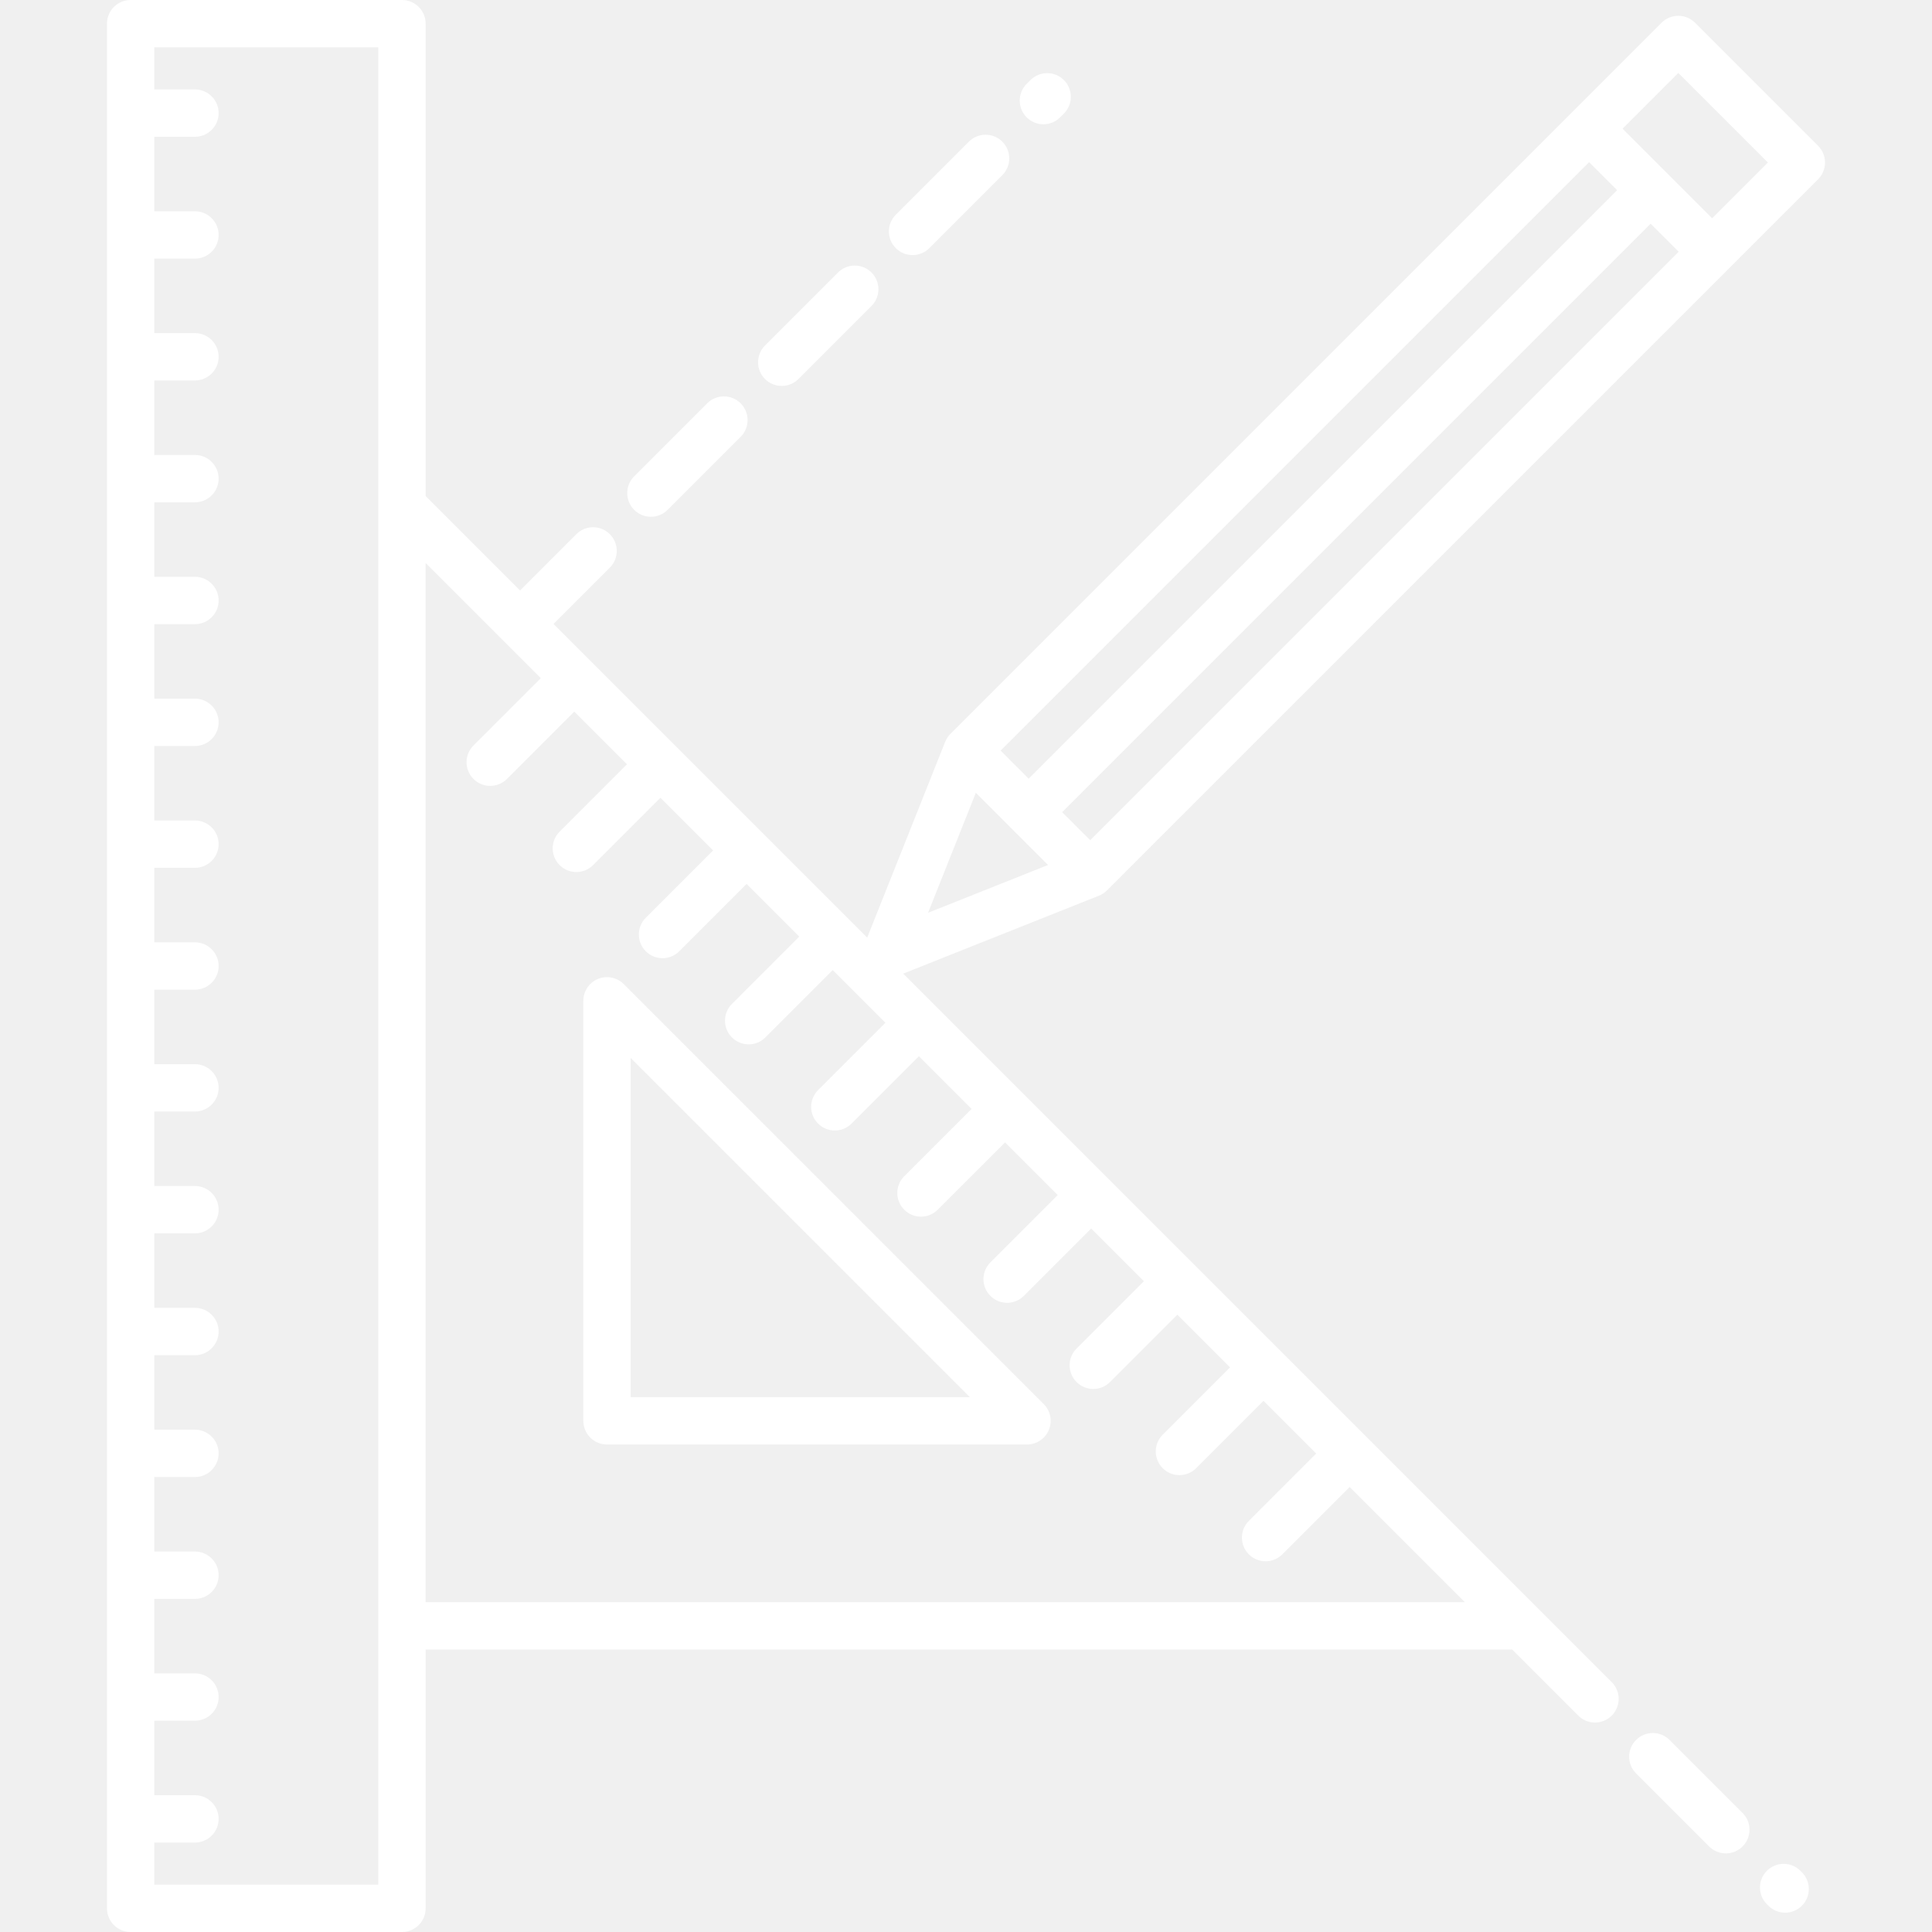
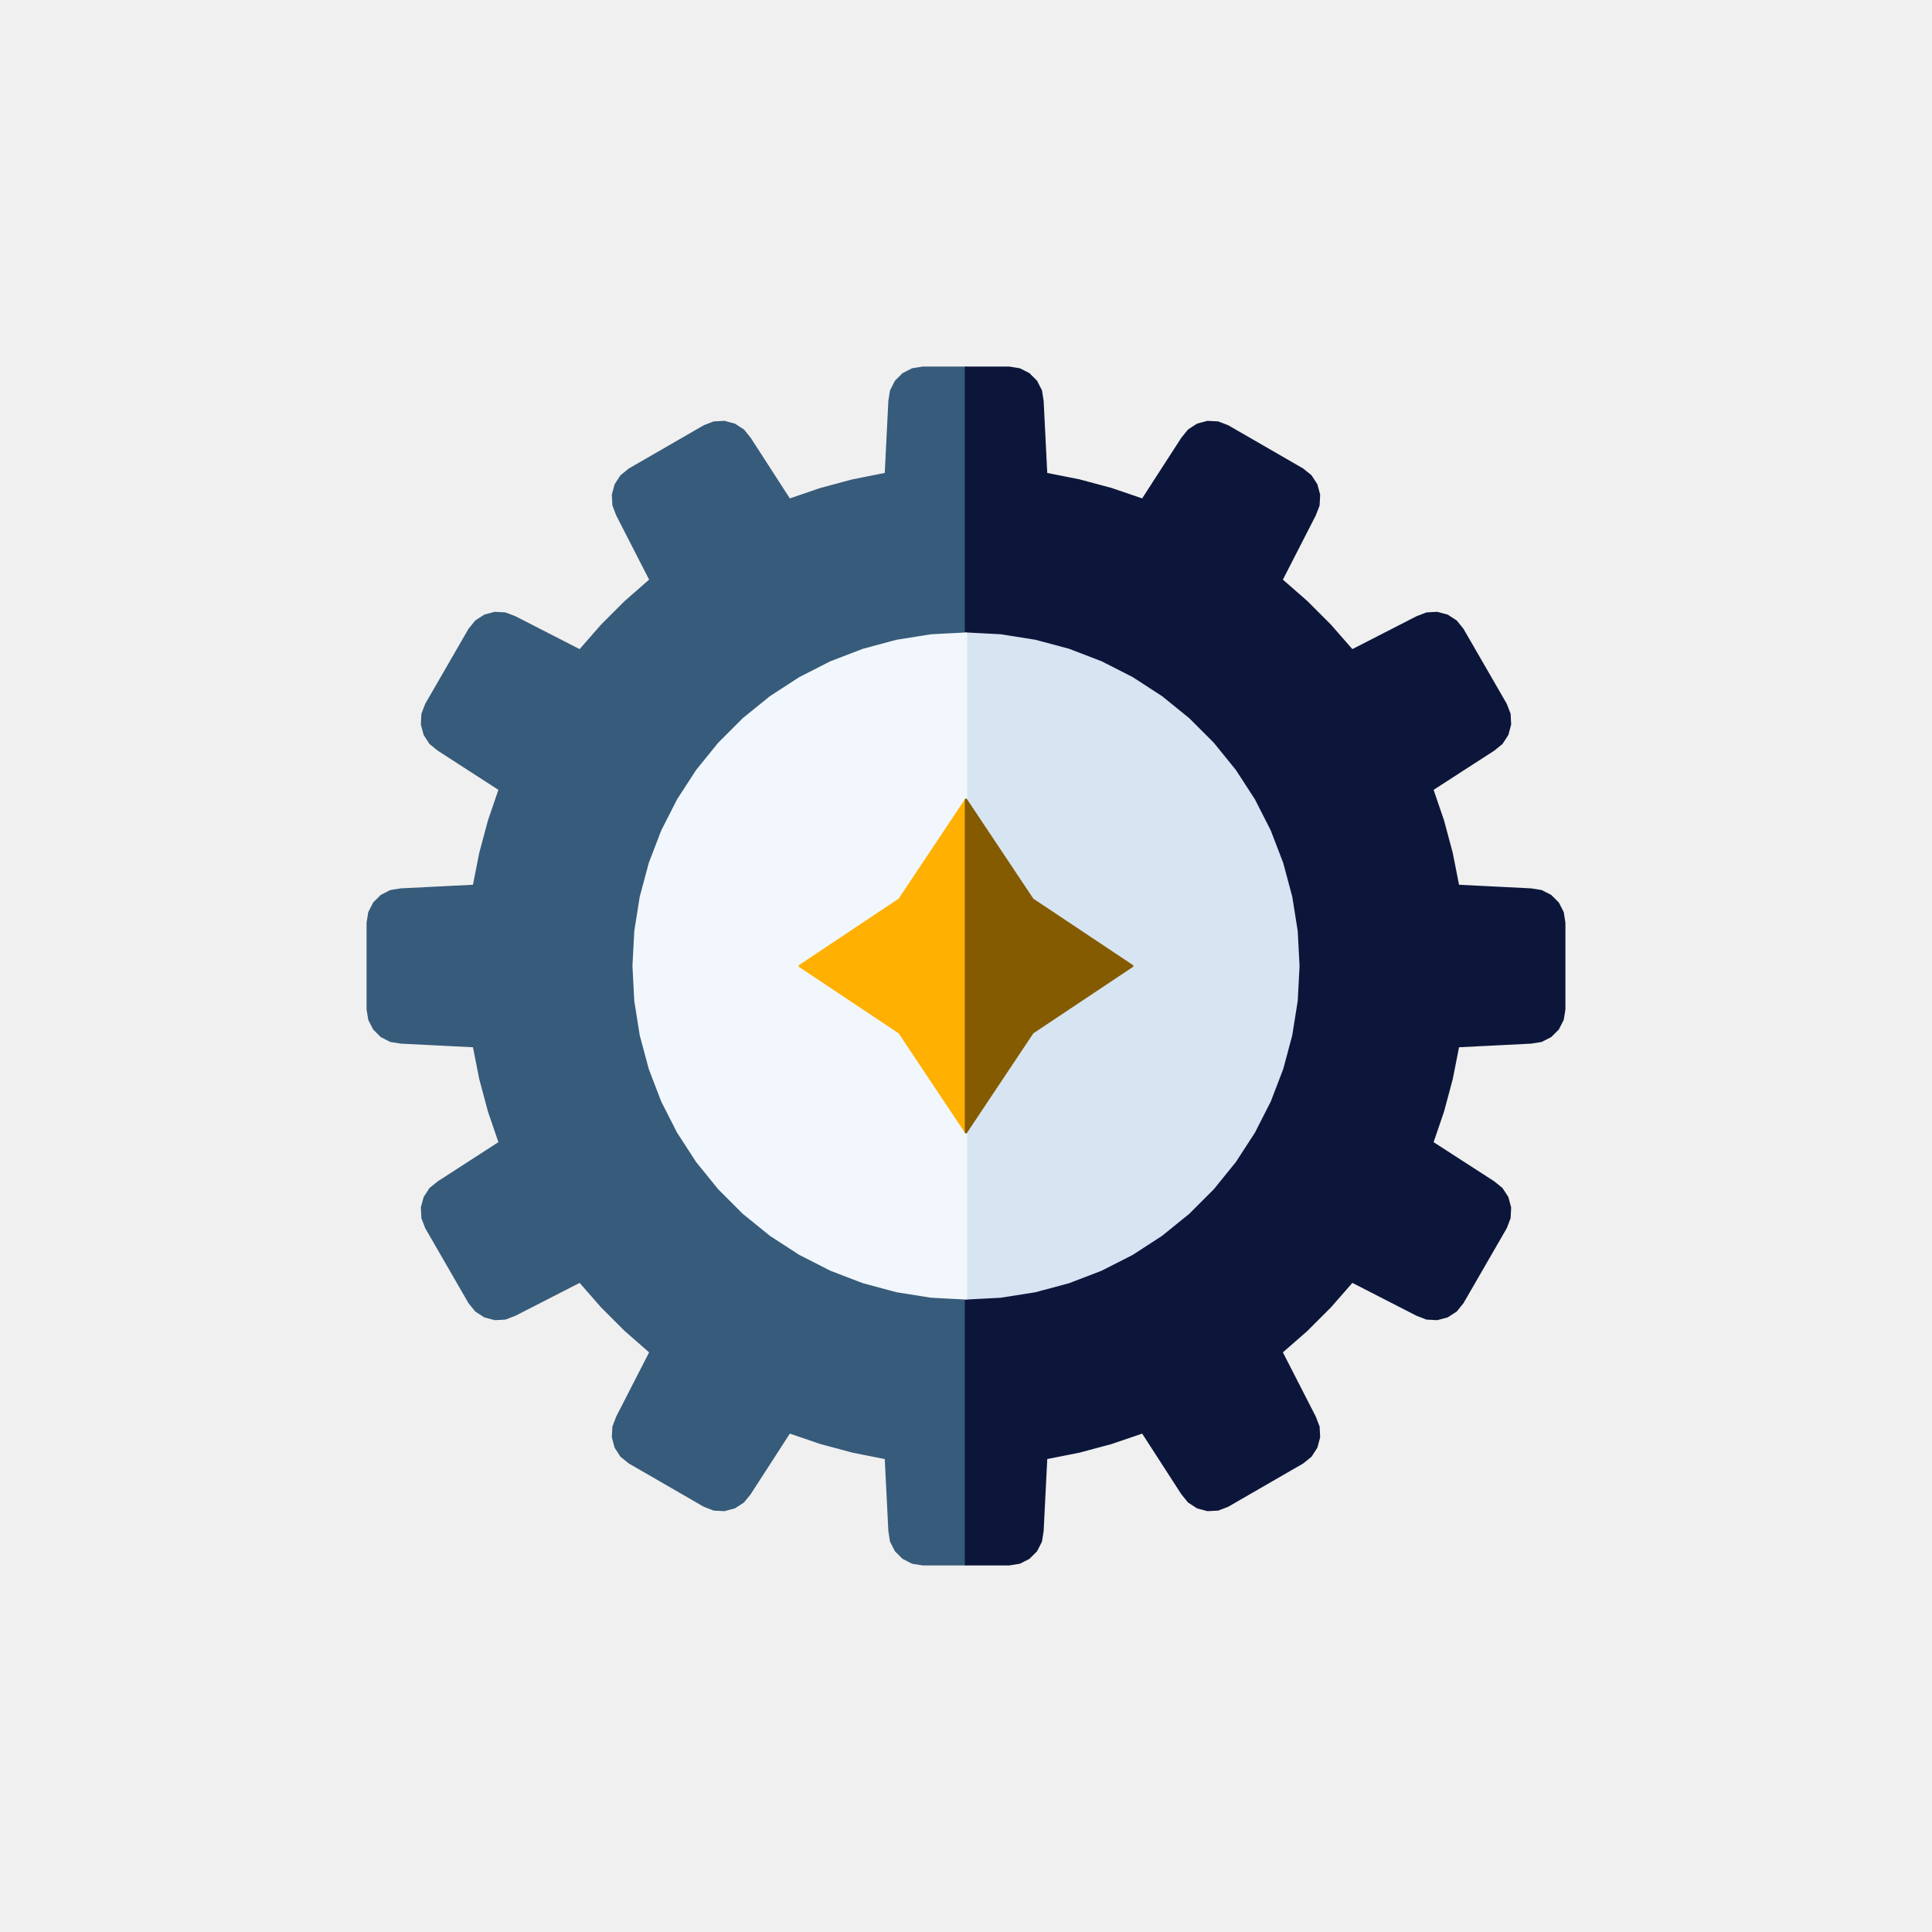
- <svg xmlns="http://www.w3.org/2000/svg" fill="#ffffff" height="256px" width="256px" version="1.1" id="Capa_1" viewBox="0 0 448.992 448.992" xml:space="preserve">
-   <g id="SVGRepo_bgCarrier" stroke-width="0" />
-   <g id="SVGRepo_tracerCarrier" stroke-linecap="round" stroke-linejoin="round" />
-   <g id="SVGRepo_iconCarrier">
-     <g>
-       <path d="M144.953,228.698c-1.573-1.573-3.939-2.044-5.994-1.192c-2.055,0.851-3.395,2.857-3.395,5.081v97.609 c0,3.038,2.462,5.5,5.5,5.5h97.608c2.225,0,4.23-1.34,5.082-3.395c0.851-2.055,0.38-4.421-1.192-5.994L144.953,228.698z M146.564,324.696v-78.831l78.83,78.831H146.564z">
-             </path>
-       <path d="M422.521,33.882L393.924,5.285c-2.148-2.148-5.63-2.147-7.778,0L220.874,170.557c-0.529,0.529-0.944,1.16-1.221,1.854 l-18.116,45.488L128.639,145l13.082-13.081c2.148-2.148,2.148-5.63,0-7.778c-2.148-2.148-5.63-2.148-7.778,0l-13.082,13.081 l-21.944-21.944V5.5c0-3.038-2.462-5.5-5.5-5.5H30.361c-3.038,0-5.5,2.462-5.5,5.5v437.992c0,3.038,2.462,5.5,5.5,5.5h63.056 c3.038,0,5.5-2.462,5.5-5.5v-60.149h252.509l15.36,15.36c1.074,1.074,2.481,1.611,3.889,1.611s2.815-0.537,3.889-1.611 c2.148-2.148,2.148-5.63,0-7.778L209.907,226.268l45.488-18.116c0.694-0.277,1.325-0.692,1.854-1.22L422.521,41.66 c1.031-1.031,1.611-2.43,1.611-3.889S423.552,34.913,422.521,33.882z M87.916,437.992H35.861v-9.787h9.447 c3.038,0,5.5-2.462,5.5-5.5s-2.462-5.5-5.5-5.5h-9.447v-17.316h9.447c3.038,0,5.5-2.462,5.5-5.5s-2.462-5.5-5.5-5.5h-9.447v-17.315 h9.447c3.038,0,5.5-2.462,5.5-5.5s-2.462-5.5-5.5-5.5h-9.447v-17.316h9.447c3.038,0,5.5-2.462,5.5-5.5s-2.462-5.5-5.5-5.5h-9.447 v-17.315h9.447c3.038,0,5.5-2.462,5.5-5.5s-2.462-5.5-5.5-5.5h-9.447v-17.316h9.447c3.038,0,5.5-2.462,5.5-5.5s-2.462-5.5-5.5-5.5 h-9.447v-17.315h9.447c3.038,0,5.5-2.462,5.5-5.5s-2.462-5.5-5.5-5.5h-9.447v-17.316h9.447c3.038,0,5.5-2.462,5.5-5.5 s-2.462-5.5-5.5-5.5h-9.447v-17.315h9.447c3.038,0,5.5-2.462,5.5-5.5s-2.462-5.5-5.5-5.5h-9.447v-17.316h9.447 c3.038,0,5.5-2.462,5.5-5.5s-2.462-5.5-5.5-5.5h-9.447V145.05h9.447c3.038,0,5.5-2.462,5.5-5.5s-2.462-5.5-5.5-5.5h-9.447v-17.316 h9.447c3.038,0,5.5-2.462,5.5-5.5s-2.462-5.5-5.5-5.5h-9.447V88.418h9.447c3.038,0,5.5-2.462,5.5-5.5s-2.462-5.5-5.5-5.5h-9.447 V60.103h9.447c3.038,0,5.5-2.462,5.5-5.5s-2.462-5.5-5.5-5.5h-9.447V31.787h9.447c3.038,0,5.5-2.462,5.5-5.5s-2.462-5.5-5.5-5.5 h-9.447V11h52.056V437.992z M98.916,372.343v-241.51l26.766,26.766l-15.649,15.649c-2.148,2.148-2.148,5.63,0,7.778 c1.074,1.074,2.481,1.611,3.889,1.611s2.815-0.537,3.889-1.611l15.649-15.649l12.244,12.244l-15.649,15.649 c-2.148,2.148-2.148,5.63,0,7.778c1.074,1.074,2.481,1.611,3.889,1.611s2.815-0.537,3.889-1.611l15.649-15.649l12.244,12.244 l-15.649,15.649c-2.148,2.148-2.148,5.63,0,7.778c1.074,1.074,2.481,1.611,3.889,1.611s2.815-0.537,3.889-1.611l15.649-15.649 l12.244,12.244l-15.649,15.649c-2.148,2.148-2.148,5.63,0,7.778c1.074,1.074,2.481,1.611,3.889,1.611s2.815-0.537,3.889-1.611 l15.649-15.649l12.244,12.244l-15.649,15.649c-2.148,2.148-2.148,5.63,0,7.778c1.074,1.074,2.481,1.611,3.889,1.611 s2.815-0.537,3.889-1.611l15.649-15.649l12.244,12.244l-15.649,15.649c-2.148,2.148-2.148,5.63,0,7.778 c1.074,1.074,2.481,1.611,3.889,1.611s2.815-0.537,3.889-1.611l15.649-15.649l12.244,12.244l-15.649,15.649 c-2.148,2.148-2.148,5.63,0,7.778c1.074,1.074,2.481,1.611,3.889,1.611s2.815-0.537,3.889-1.611l15.649-15.649l12.244,12.244 l-15.649,15.649c-2.148,2.148-2.148,5.63,0,7.778c1.074,1.074,2.481,1.611,3.889,1.611c1.407,0,2.815-0.537,3.889-1.611 l15.649-15.649l12.244,12.244l-15.649,15.649c-2.148,2.148-2.148,5.63,0,7.778c1.074,1.074,2.481,1.611,3.889,1.611 s2.815-0.537,3.889-1.611l15.649-15.649l12.244,12.244l-15.649,15.649c-2.148,2.148-2.148,5.63,0,7.778 c1.074,1.074,2.481,1.611,3.889,1.611s2.815-0.537,3.889-1.611l15.649-15.649l26.766,26.766H98.916z M246.84,188.744 L383.599,51.985l6.52,6.52L253.36,195.264L246.84,188.744z M239.062,180.966l-6.52-6.52L369.301,37.687l6.52,6.52L239.062,180.966z M226.782,184.243l16.781,16.781l-27.888,11.107L226.782,184.243z M397.898,50.727l-20.818-20.818l12.956-12.956l20.818,20.818 L397.898,50.727z">
-             </path>
-       <path d="M387.999,404.36c-2.148-2.148-5.63-2.148-7.778,0s-2.148,5.63,0,7.778l16.97,16.97c1.074,1.074,2.481,1.611,3.889,1.611 c1.407,0,2.815-0.537,3.889-1.611c2.148-2.148,2.148-5.63,0-7.778L387.999,404.36z">
-             </path>
-       <path d="M418.403,434.764c-2.148-2.147-5.63-2.146-7.778,0.003c-2.147,2.149-2.146,5.631,0.003,7.778l0.346,0.345 c1.074,1.073,2.48,1.61,3.888,1.61c1.408,0,2.816-0.538,3.891-1.612c2.147-2.149,2.146-5.631-0.003-7.778L418.403,434.764z">
-             </path>
-       <path d="M242.483,28.878c1.408,0,2.816-0.537,3.89-1.612l0.877-0.877c2.147-2.148,2.147-5.631-0.001-7.778 c-2.148-2.148-5.631-2.147-7.778,0.001l-0.877,0.878c-2.147,2.148-2.147,5.63,0.001,7.778 C239.669,28.341,241.076,28.878,242.483,28.878z">
-             </path>
-       <path d="M212.077,59.283c1.407,0,2.815-0.537,3.889-1.611l16.971-16.97c2.148-2.148,2.148-5.63,0-7.778 c-2.148-2.147-5.63-2.148-7.778,0l-16.971,16.97c-2.148,2.148-2.148,5.63,0,7.778C209.262,58.746,210.67,59.283,212.077,59.283z">
-             </path>
-       <path d="M181.672,89.689c1.407,0,2.815-0.537,3.889-1.611l16.971-16.97c2.148-2.148,2.148-5.63,0-7.778 c-2.148-2.148-5.63-2.148-7.778,0L177.782,80.3c-2.148,2.148-2.148,5.63,0,7.778C178.857,89.152,180.264,89.689,181.672,89.689z">
-             </path>
-       <path d="M151.266,120.094c1.408,0,2.815-0.537,3.889-1.611l16.97-16.97c2.148-2.148,2.148-5.63,0-7.778 c-2.148-2.148-5.631-2.147-7.778,0l-16.97,16.971c-2.148,2.148-2.148,5.63,0,7.778 C148.451,119.558,149.859,120.094,151.266,120.094z">
-             </path>
-     </g>
+ <svg xmlns="http://www.w3.org/2000/svg" viewBox="0 0 200 200" version="1.1" stroke-linecap="round" stroke-linejoin="round" fill-rule="evenodd" xml:space="preserve">
+   <defs>
+     <clipPath id="clipId0">
+       <path d="M0,200 200,200 200,0 0,0 z" />
+     </clipPath>
+   </defs>
+   <g clip-path="url(#clipId0)" fill="none" stroke="rgb(0,0,0)" stroke-width="0.1" />
+   <g clip-path="url(#clipId0)" fill="rgb(55,91,122)" stroke="rgb(55,91,122)" stroke-width="0.25">
+     <polygon points="100,134.404 96.404,134.216 92.847,133.652 89.368,132.72 86.007,131.43 82.798,129.795 79.778,127.834 76.979,125.567 74.433,123.021 72.166,120.222 70.205,117.202 68.57,113.993 67.28,110.631 66.348,107.153 65.784,103.596 65.596,100 65.784,96.404 66.348,92.847 67.28,89.368 68.57,86.007 70.205,82.798 72.166,79.778 74.433,76.979 76.979,74.433 79.778,72.166 82.798,70.205 86.007,68.57 89.368,67.28 92.847,66.348 96.404,65.784 100,65.596 100,38.072 95.528,38.072 94.464,38.241 93.505,38.73 92.744,39.491 92.255,40.45 92.087,41.513 91.71,49.064 88.32,49.733 84.982,50.627 81.712,51.743 77.609,45.392 76.932,44.556 76.029,43.969 74.989,43.691 73.915,43.747 72.91,44.133 65.163,48.605 64.326,49.283 63.74,50.186 63.462,51.225 63.518,52.3 63.904,53.305 67.352,60.033 64.751,62.308 62.308,64.751 60.033,67.352 53.305,63.904 52.3,63.518 51.225,63.462 50.186,63.74 49.283,64.326 48.605,65.163 44.133,72.91 43.747,73.915 43.691,74.989 43.969,76.029 44.556,76.932 45.392,77.609 51.743,81.712 50.627,84.982 49.733,88.32 49.064,91.71 41.513,92.087 40.45,92.255 39.491,92.744 38.73,93.505 38.241,94.464 38.072,95.528 38.072,104.473 38.241,105.536 38.73,106.495 39.491,107.256 40.45,107.745 41.513,107.913 49.064,108.291 49.733,111.68 50.627,115.018 51.743,118.288 45.392,122.391 44.556,123.068 43.969,123.971 43.691,125.011 43.747,126.085 44.133,127.09 48.605,134.837 49.283,135.674 50.186,136.26 51.225,136.538 52.3,136.482 53.305,136.096 60.033,132.648 62.308,135.249 64.751,137.692 67.352,139.967 63.904,146.695 63.518,147.7 63.462,148.775 63.74,149.814 64.326,150.717 65.163,151.394 72.91,155.867 73.915,156.253 74.989,156.309 76.029,156.031 76.932,155.444 77.609,154.608 81.712,148.257 84.982,149.373 88.32,150.267 91.71,150.936 92.087,158.487 92.255,159.55 92.744,160.509 93.505,161.27 94.464,161.759 95.528,161.927 100,161.927 " />
+   </g>
+   <g clip-path="url(#clipId0)" fill="rgb(12,22,58)" stroke="rgb(12,22,58)" stroke-width="0.25">
+     <polygon points="134.404,100 134.216,103.596 133.652,107.153 132.72,110.631 131.43,113.993 129.795,117.202 127.834,120.222 125.567,123.021 123.021,125.567 120.222,127.834 117.202,129.795 113.993,131.43 110.631,132.72 107.153,133.652 103.596,134.216 100,134.404 100,161.927 104.473,161.927 105.536,161.759 106.495,161.27 107.256,160.509 107.745,159.55 107.913,158.487 108.291,150.936 111.68,150.267 115.018,149.373 118.288,148.257 122.391,154.608 123.068,155.444 123.971,156.031 125.011,156.309 126.085,156.253 127.09,155.867 134.837,151.394 135.674,150.717 136.26,149.814 136.538,148.775 136.482,147.7 136.096,146.695 132.648,139.967 135.249,137.692 137.692,135.249 139.967,132.648 146.695,136.096 147.7,136.482 148.775,136.538 149.814,136.26 150.717,135.674 151.394,134.837 155.867,127.09 156.253,126.085 156.309,125.011 156.031,123.971 155.444,123.068 154.608,122.391 148.257,118.288 149.373,115.018 150.267,111.68 150.936,108.291 158.487,107.913 159.55,107.745 160.509,107.256 161.27,106.495 161.759,105.536 161.927,104.473 161.927,95.528 161.759,94.464 161.27,93.505 160.509,92.744 159.55,92.255 158.487,92.087 150.936,91.71 150.267,88.32 149.373,84.982 148.257,81.712 154.608,77.609 155.444,76.932 156.031,76.029 156.309,74.989 156.253,73.915 155.867,72.91 151.394,65.163 150.717,64.326 149.814,63.74 148.775,63.462 147.7,63.518 146.695,63.904 139.967,67.352 137.692,64.751 135.249,62.308 132.648,60.033 136.096,53.305 136.482,52.3 136.538,51.225 136.26,50.186 135.674,49.283 134.837,48.605 127.09,44.133 126.085,43.747 125.011,43.691 123.971,43.969 123.068,44.556 122.391,45.392 118.288,51.743 115.018,50.627 111.68,49.733 108.291,49.064 107.913,41.513 107.745,40.45 107.256,39.491 106.495,38.73 105.536,38.241 104.473,38.072 100,38.072 100,65.596 103.596,65.784 107.153,66.348 110.631,67.28 113.993,68.57 117.202,70.205 120.222,72.166 123.021,74.433 125.567,76.979 127.834,79.778 129.795,82.798 131.43,86.007 132.72,89.368 133.652,92.847 134.216,96.404 " />
+   </g>
+   <g clip-path="url(#clipId0)" fill="rgb(215,228,242)" stroke="rgb(215,228,242)" stroke-width="0.25">
+     <polygon points="100,134.404 103.596,134.216 107.153,133.652 110.631,132.72 113.993,131.43 117.202,129.795 120.222,127.834 123.021,125.567 125.567,123.021 127.834,120.222 129.795,117.202 131.43,113.993 132.72,110.631 133.652,107.153 134.216,103.596 134.404,100 134.216,96.404 133.652,92.847 132.72,89.368 131.43,86.007 129.795,82.798 127.834,79.778 125.567,76.979 123.021,74.433 120.222,72.166 117.202,70.205 113.993,68.57 110.631,67.28 107.153,66.348 103.596,65.784 100,65.596 100,82.798 106.881,93.119 117.202,100 106.881,106.881 100,117.202 " />
+   </g>
+   <g clip-path="url(#clipId0)" fill="rgb(241,247,252)" stroke="rgb(241,247,252)" stroke-width="0.25">
+     <polygon points="100,65.596 96.404,65.784 92.847,66.348 89.368,67.28 86.007,68.57 82.798,70.205 79.778,72.166 76.979,74.433 74.433,76.979 72.166,79.778 70.205,82.798 68.57,86.007 67.28,89.368 66.348,92.847 65.784,96.404 65.596,100 65.784,103.596 66.348,107.153 67.28,110.631 68.57,113.993 70.205,117.202 72.166,120.222 74.433,123.021 76.979,125.567 79.778,127.834 82.798,129.795 86.007,131.43 89.368,132.72 92.847,133.652 96.404,134.216 100,134.404 100,117.202 93.119,106.881 82.798,100 93.119,93.119 100,82.798 " />
+   </g>
+   <g clip-path="url(#clipId0)" fill="rgb(255,176,0)" stroke="rgb(255,176,0)" stroke-width="0.25">
+     <polygon points="100,82.798 93.119,93.119 82.798,100 93.119,106.881 100,117.202 " />
+   </g>
+   <g clip-path="url(#clipId0)" fill="rgb(132,91,0)" stroke="rgb(132,91,0)" stroke-width="0.25">
+     <polygon points="100,82.798 100,117.202 106.881,106.881 117.202,100 106.881,93.119 " />
  </g>
</svg>
